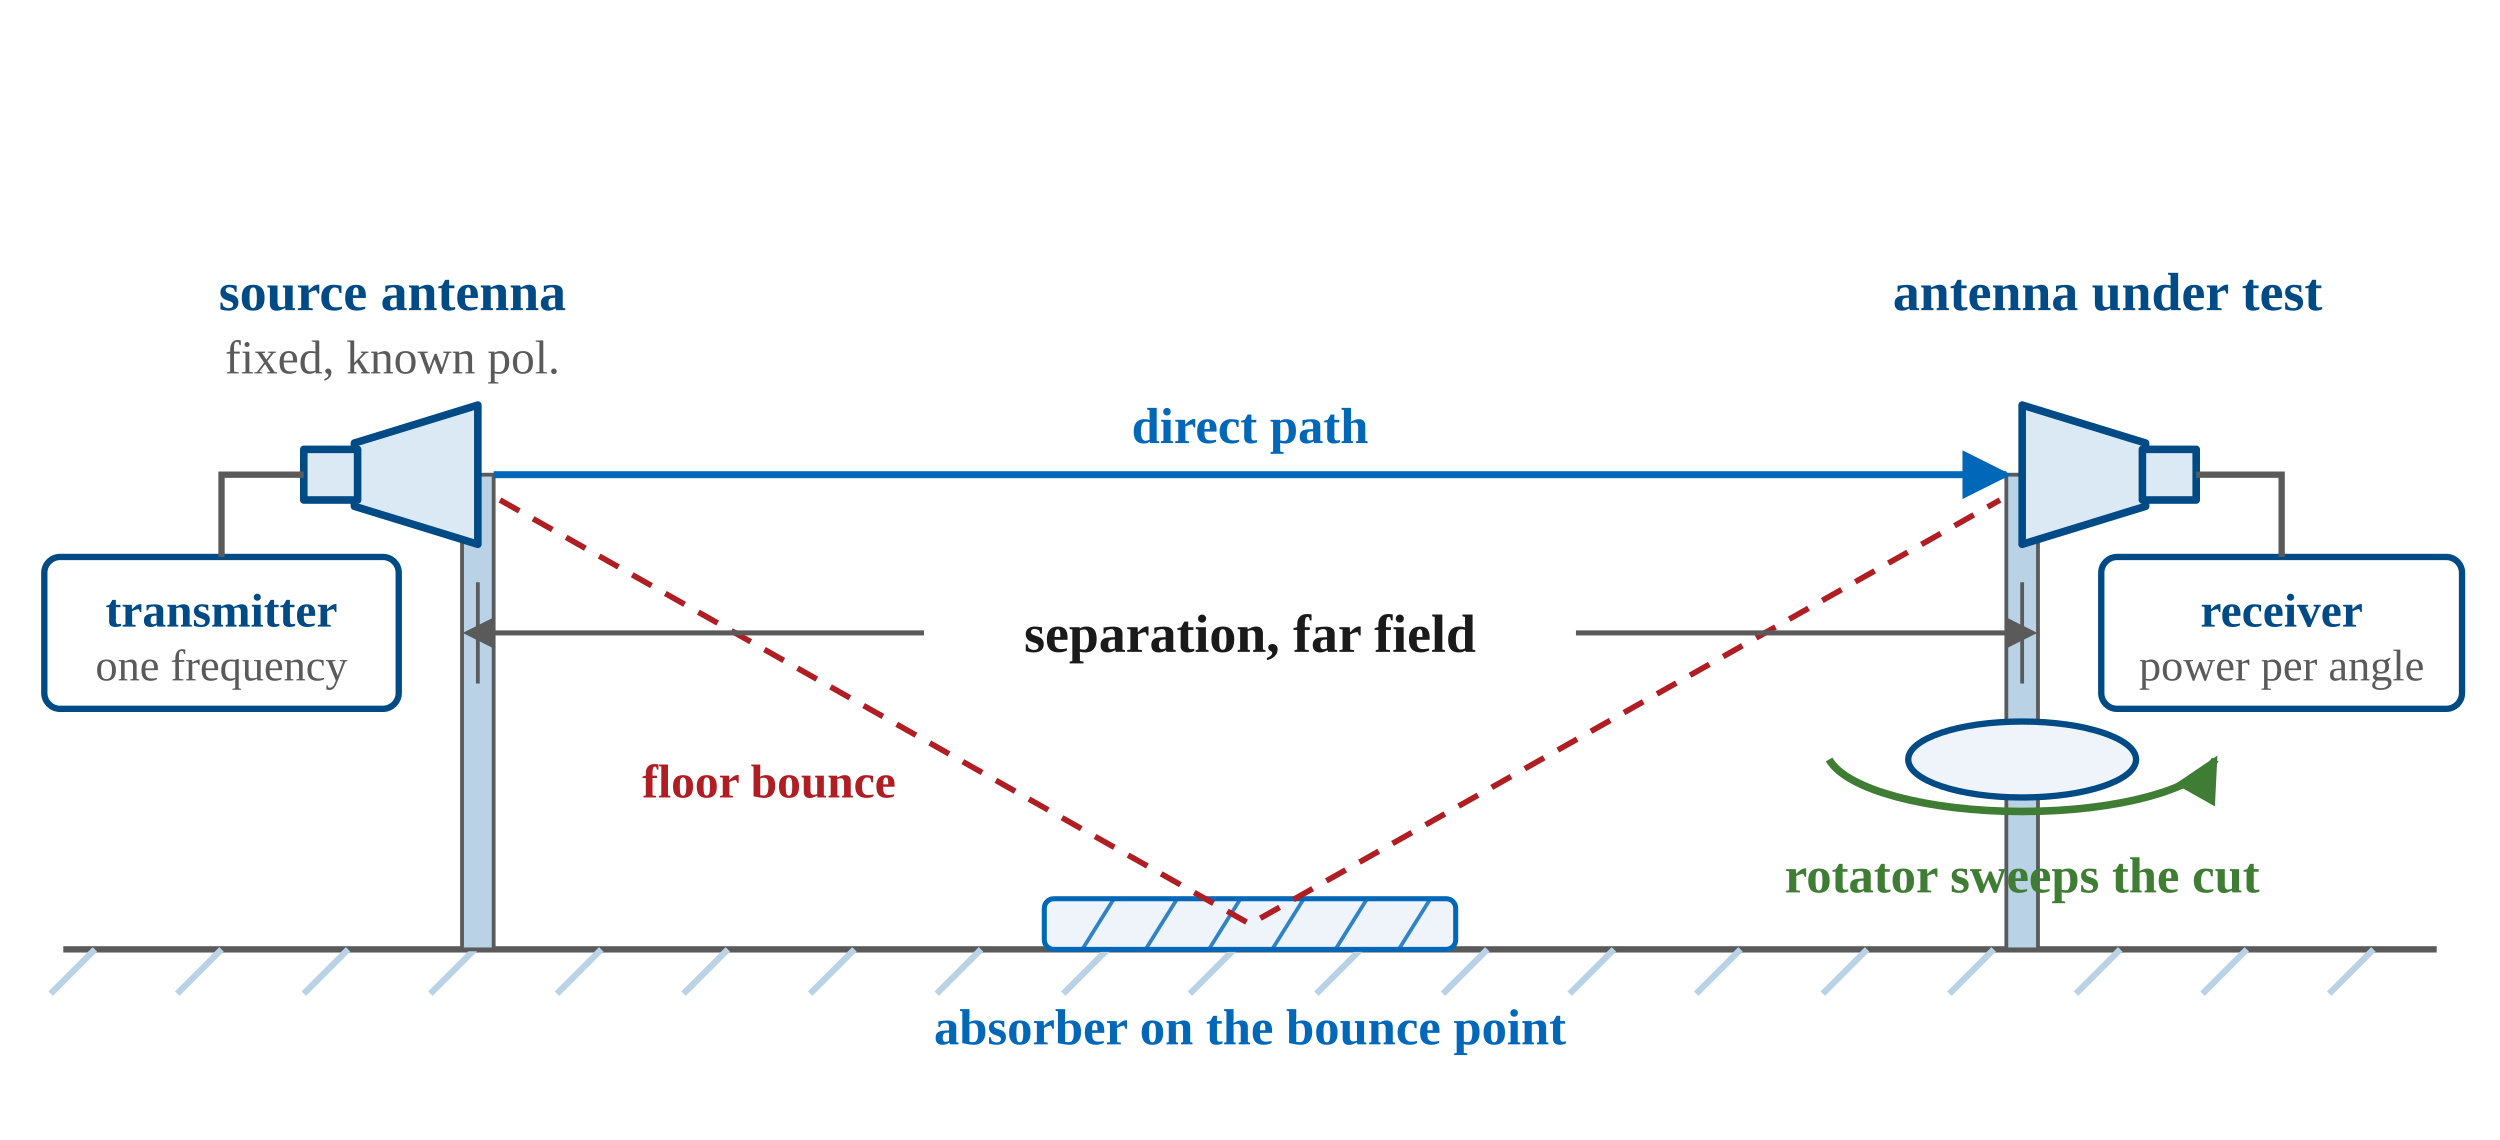
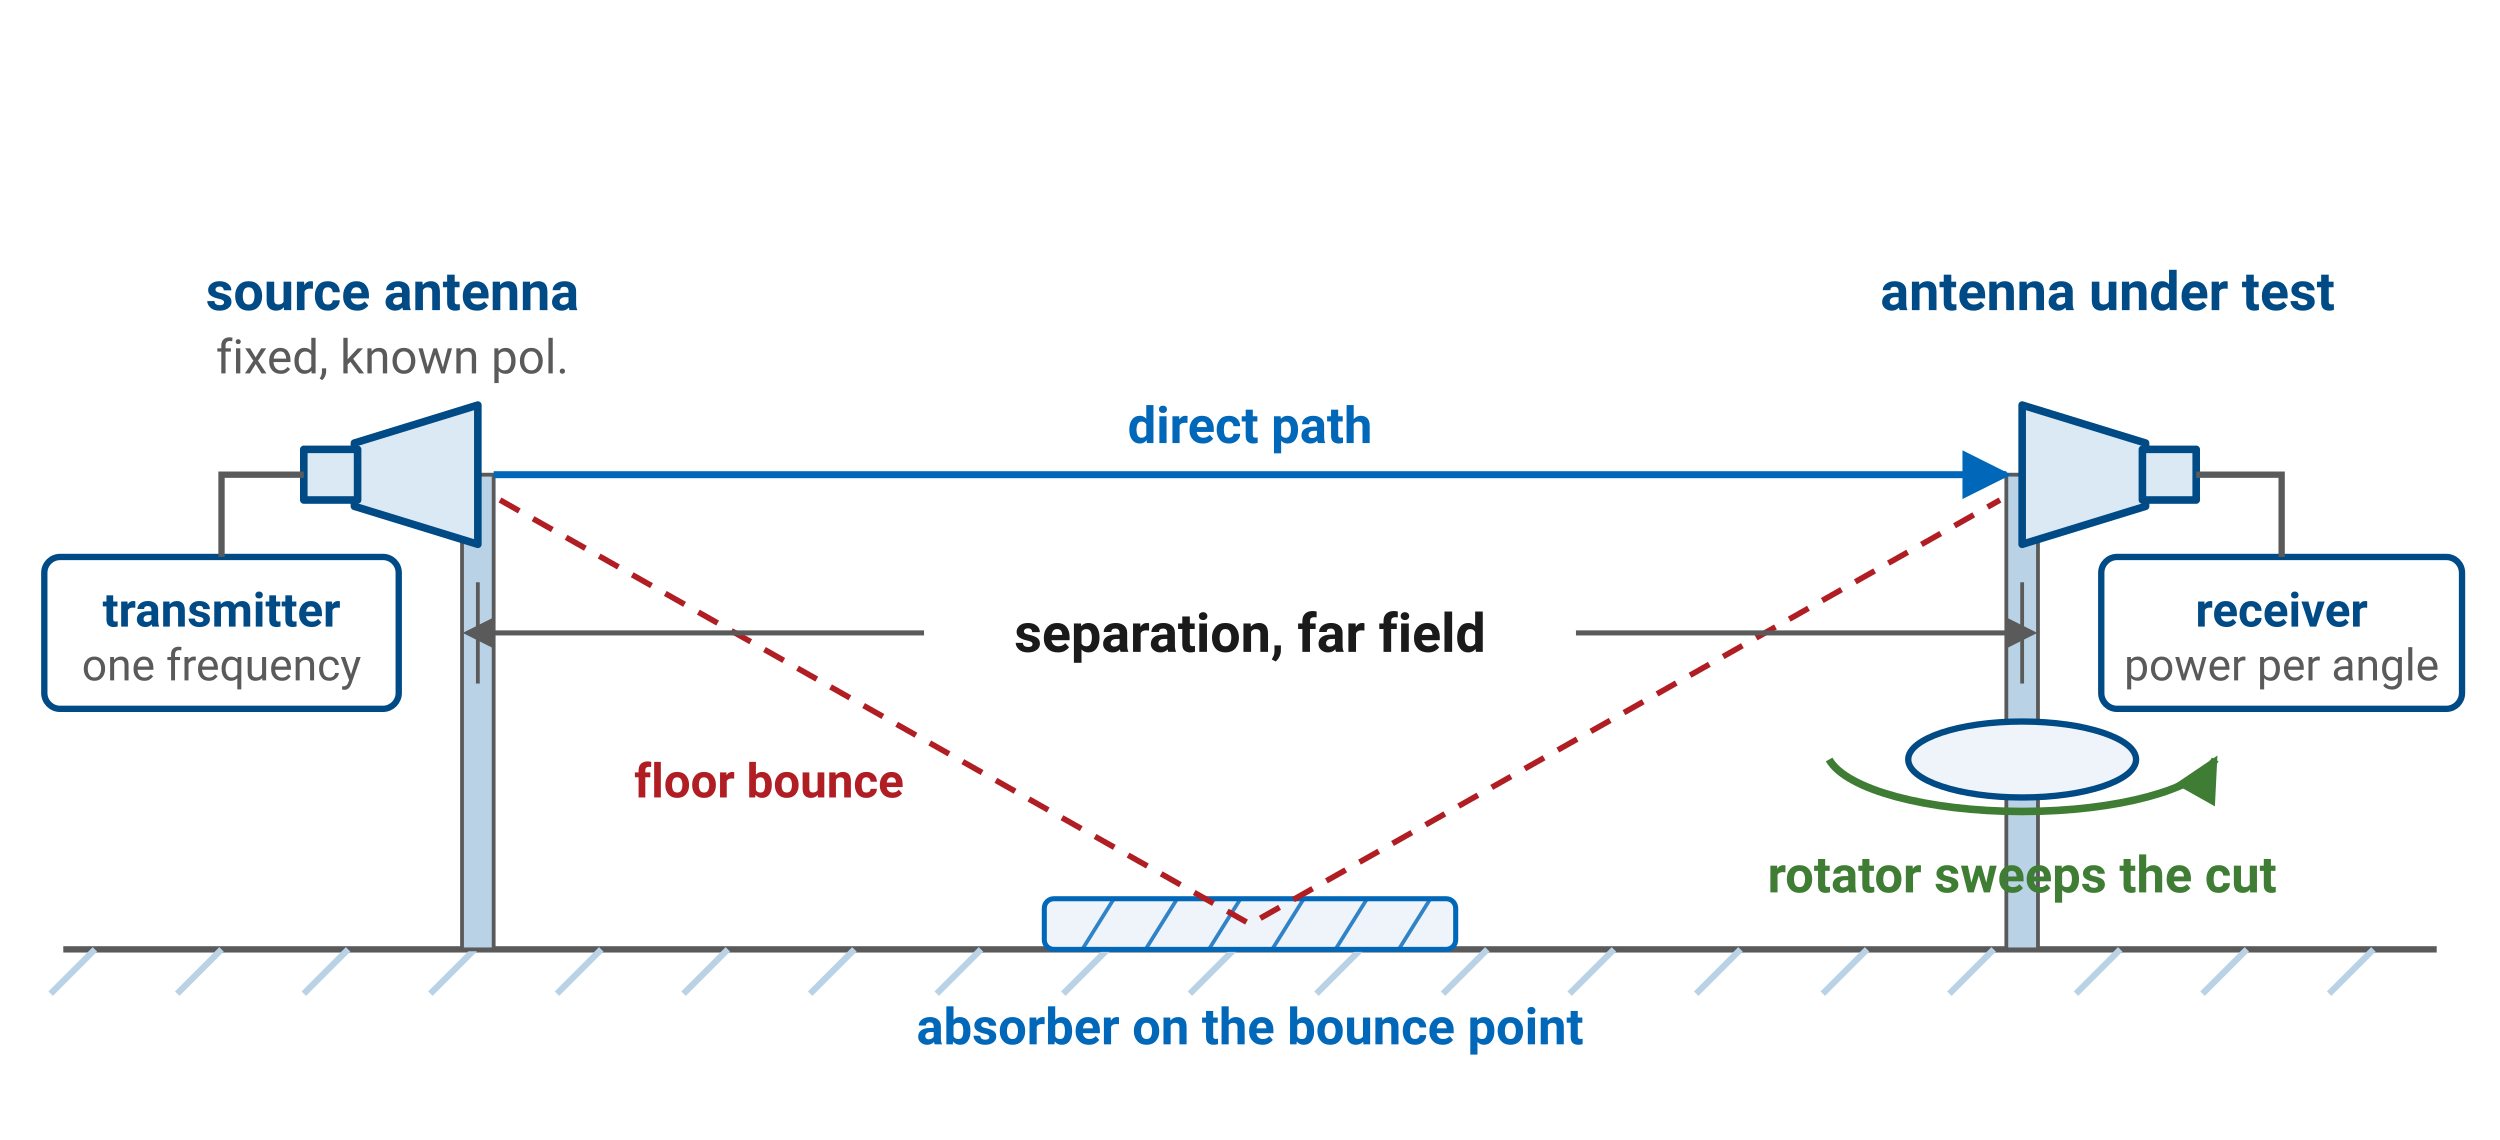
- <svg xmlns="http://www.w3.org/2000/svg" viewBox="0 0 790 360" width="790" height="360" role="img" aria-label="A pattern measurement range: a fixed source antenna on the left, the antenna under test on a rotator on the right, the separation between them, and the floor reflection that has to be absorbed">
+ <svg xmlns="http://www.w3.org/2000/svg" font-family="'Source Sans Pro', 'Segoe UI', Roboto, Helvetica, Arial, sans-serif" viewBox="0 0 790 360" width="790" height="360" role="img" aria-label="A pattern measurement range: a fixed source antenna on the left, the antenna under test on a rotator on the right, the separation between them, and the floor reflection that has to be absorbed">
  <line x1="20" y1="300" x2="770" y2="300" stroke="#5a5a5a" stroke-width="2" />
  <g stroke="#b9d2e5" stroke-width="2">
    <line x1="30" y1="300" x2="16" y2="314" />
    <line x1="70" y1="300" x2="56" y2="314" />
    <line x1="110" y1="300" x2="96" y2="314" />
    <line x1="150" y1="300" x2="136" y2="314" />
    <line x1="190" y1="300" x2="176" y2="314" />
    <line x1="230" y1="300" x2="216" y2="314" />
    <line x1="270" y1="300" x2="256" y2="314" />
    <line x1="310" y1="300" x2="296" y2="314" />
    <line x1="350" y1="300" x2="336" y2="314" />
    <line x1="390" y1="300" x2="376" y2="314" />
    <line x1="430" y1="300" x2="416" y2="314" />
    <line x1="470" y1="300" x2="456" y2="314" />
    <line x1="510" y1="300" x2="496" y2="314" />
    <line x1="550" y1="300" x2="536" y2="314" />
    <line x1="590" y1="300" x2="576" y2="314" />
    <line x1="630" y1="300" x2="616" y2="314" />
    <line x1="670" y1="300" x2="656" y2="314" />
    <line x1="710" y1="300" x2="696" y2="314" />
    <line x1="750" y1="300" x2="736" y2="314" />
  </g>
  <rect x="330" y="284" width="130" height="16" rx="3" fill="#eef4fa" stroke="#0067b9" stroke-width="1.6" />
  <g stroke="#0067b9" stroke-width="1.2" opacity="0.8">
    <line x1="342" y1="300" x2="352" y2="284" />
    <line x1="362" y1="300" x2="372" y2="284" />
    <line x1="382" y1="300" x2="392" y2="284" />
    <line x1="402" y1="300" x2="412" y2="284" />
    <line x1="422" y1="300" x2="432" y2="284" />
    <line x1="442" y1="300" x2="452" y2="284" />
  </g>
  <text x="395" y="330" font-size="16" fill="#0067b9" font-weight="700" text-anchor="middle">absorber on the bounce point</text>
  <rect x="146" y="150" width="10" height="150" fill="#b9d2e5" stroke="#5a5a5a" stroke-width="1.2" />
  <rect x="634" y="150" width="10" height="150" fill="#b9d2e5" stroke="#5a5a5a" stroke-width="1.2" />
  <g stroke="#004a85" stroke-width="2.4" fill="#dbe9f5" stroke-linejoin="round">
    <path d="M 112,140 L 151,128 L 151,172 L 112,160 Z" />
    <rect x="96" y="142" width="17" height="16" />
  </g>
  <text x="124" y="98" font-size="17" font-weight="700" fill="#004a85" text-anchor="middle">source antenna</text>
  <text x="124" y="118" font-size="15" fill="#5a5a5a" text-anchor="middle">fixed, known pol.</text>
  <g stroke="#004a85" stroke-width="2.4" fill="#dbe9f5" stroke-linejoin="round">
    <path d="M 678,140 L 639,128 L 639,172 L 678,160 Z" />
    <rect x="677" y="142" width="17" height="16" />
  </g>
  <text x="666" y="98" font-size="17" font-weight="700" fill="#004a85" text-anchor="middle">antenna under test</text>
  <ellipse cx="639" cy="240" rx="36" ry="12" fill="#eef4fa" stroke="#004a85" stroke-width="2" />
  <path d="M 578,240 A 62,20 0 0 0 700,240" fill="none" stroke="#3f7d34" stroke-width="2.4" marker-end="url(#ar)" />
  <text x="639" y="282" font-size="16" font-weight="700" fill="#3f7d34" text-anchor="middle">rotator sweeps the cut</text>
  <line x1="156" y1="150" x2="634" y2="150" stroke="#0067b9" stroke-width="2.2" marker-end="url(#ab)" />
  <text x="395" y="140" font-size="16" font-weight="700" fill="#0067b9" text-anchor="middle">direct path</text>
  <path d="M 158,158 L 395,292 L 632,158" fill="none" stroke="#b01e24" stroke-width="1.8" stroke-dasharray="7 5" />
  <text x="243" y="252" font-size="15" font-weight="700" fill="#b01e24" text-anchor="middle">floor bounce</text>
  <line x1="151" y1="200" x2="292" y2="200" stroke="#5a5a5a" stroke-width="1.6" marker-start="url(#as)" />
  <line x1="498" y1="200" x2="639" y2="200" stroke="#5a5a5a" stroke-width="1.6" marker-end="url(#as)" />
  <line x1="151" y1="184" x2="151" y2="216" stroke="#5a5a5a" stroke-width="1.2" />
  <line x1="639" y1="184" x2="639" y2="216" stroke="#5a5a5a" stroke-width="1.2" />
  <text x="395" y="206" font-size="17" font-weight="700" fill="#1a1a1a" text-anchor="middle">separation, far field</text>
  <rect x="14" y="176" width="112" height="48" rx="5" fill="none" stroke="#004a85" stroke-width="2" />
  <text x="70" y="198" font-size="15" font-weight="700" fill="#004a85" text-anchor="middle">transmitter</text>
  <text x="70" y="215" font-size="14" fill="#5a5a5a" text-anchor="middle">one frequency</text>
  <path d="M 96,150 L 70,150 L 70,176" fill="none" stroke="#5a5a5a" stroke-width="2" />
  <rect x="664" y="176" width="114" height="48" rx="5" fill="none" stroke="#004a85" stroke-width="2" />
  <text x="721" y="198" font-size="15" font-weight="700" fill="#004a85" text-anchor="middle">receiver</text>
  <text x="721" y="215" font-size="14" fill="#5a5a5a" text-anchor="middle">power per angle</text>
  <path d="M 694,150 L 721,150 L 721,176" fill="none" stroke="#5a5a5a" stroke-width="2" />
  <defs>
    <marker id="ab" viewBox="0 0 10 10" refX="9" refY="5" markerWidth="7" markerHeight="7" orient="auto-start-reverse">
      <path d="M 0 0 L 10 5 L 0 10 z" fill="#0067b9" />
    </marker>
    <marker id="as" viewBox="0 0 10 10" refX="5" refY="5" markerWidth="6" markerHeight="6" orient="auto-start-reverse">
      <path d="M 0 0 L 10 5 L 0 10 z" fill="#5a5a5a" />
    </marker>
    <marker id="ar" viewBox="0 0 10 10" refX="9" refY="5" markerWidth="6" markerHeight="6" orient="auto-start-reverse">
      <path d="M 0 0 L 10 5 L 0 10 z" fill="#3f7d34" />
    </marker>
  </defs>
</svg>
